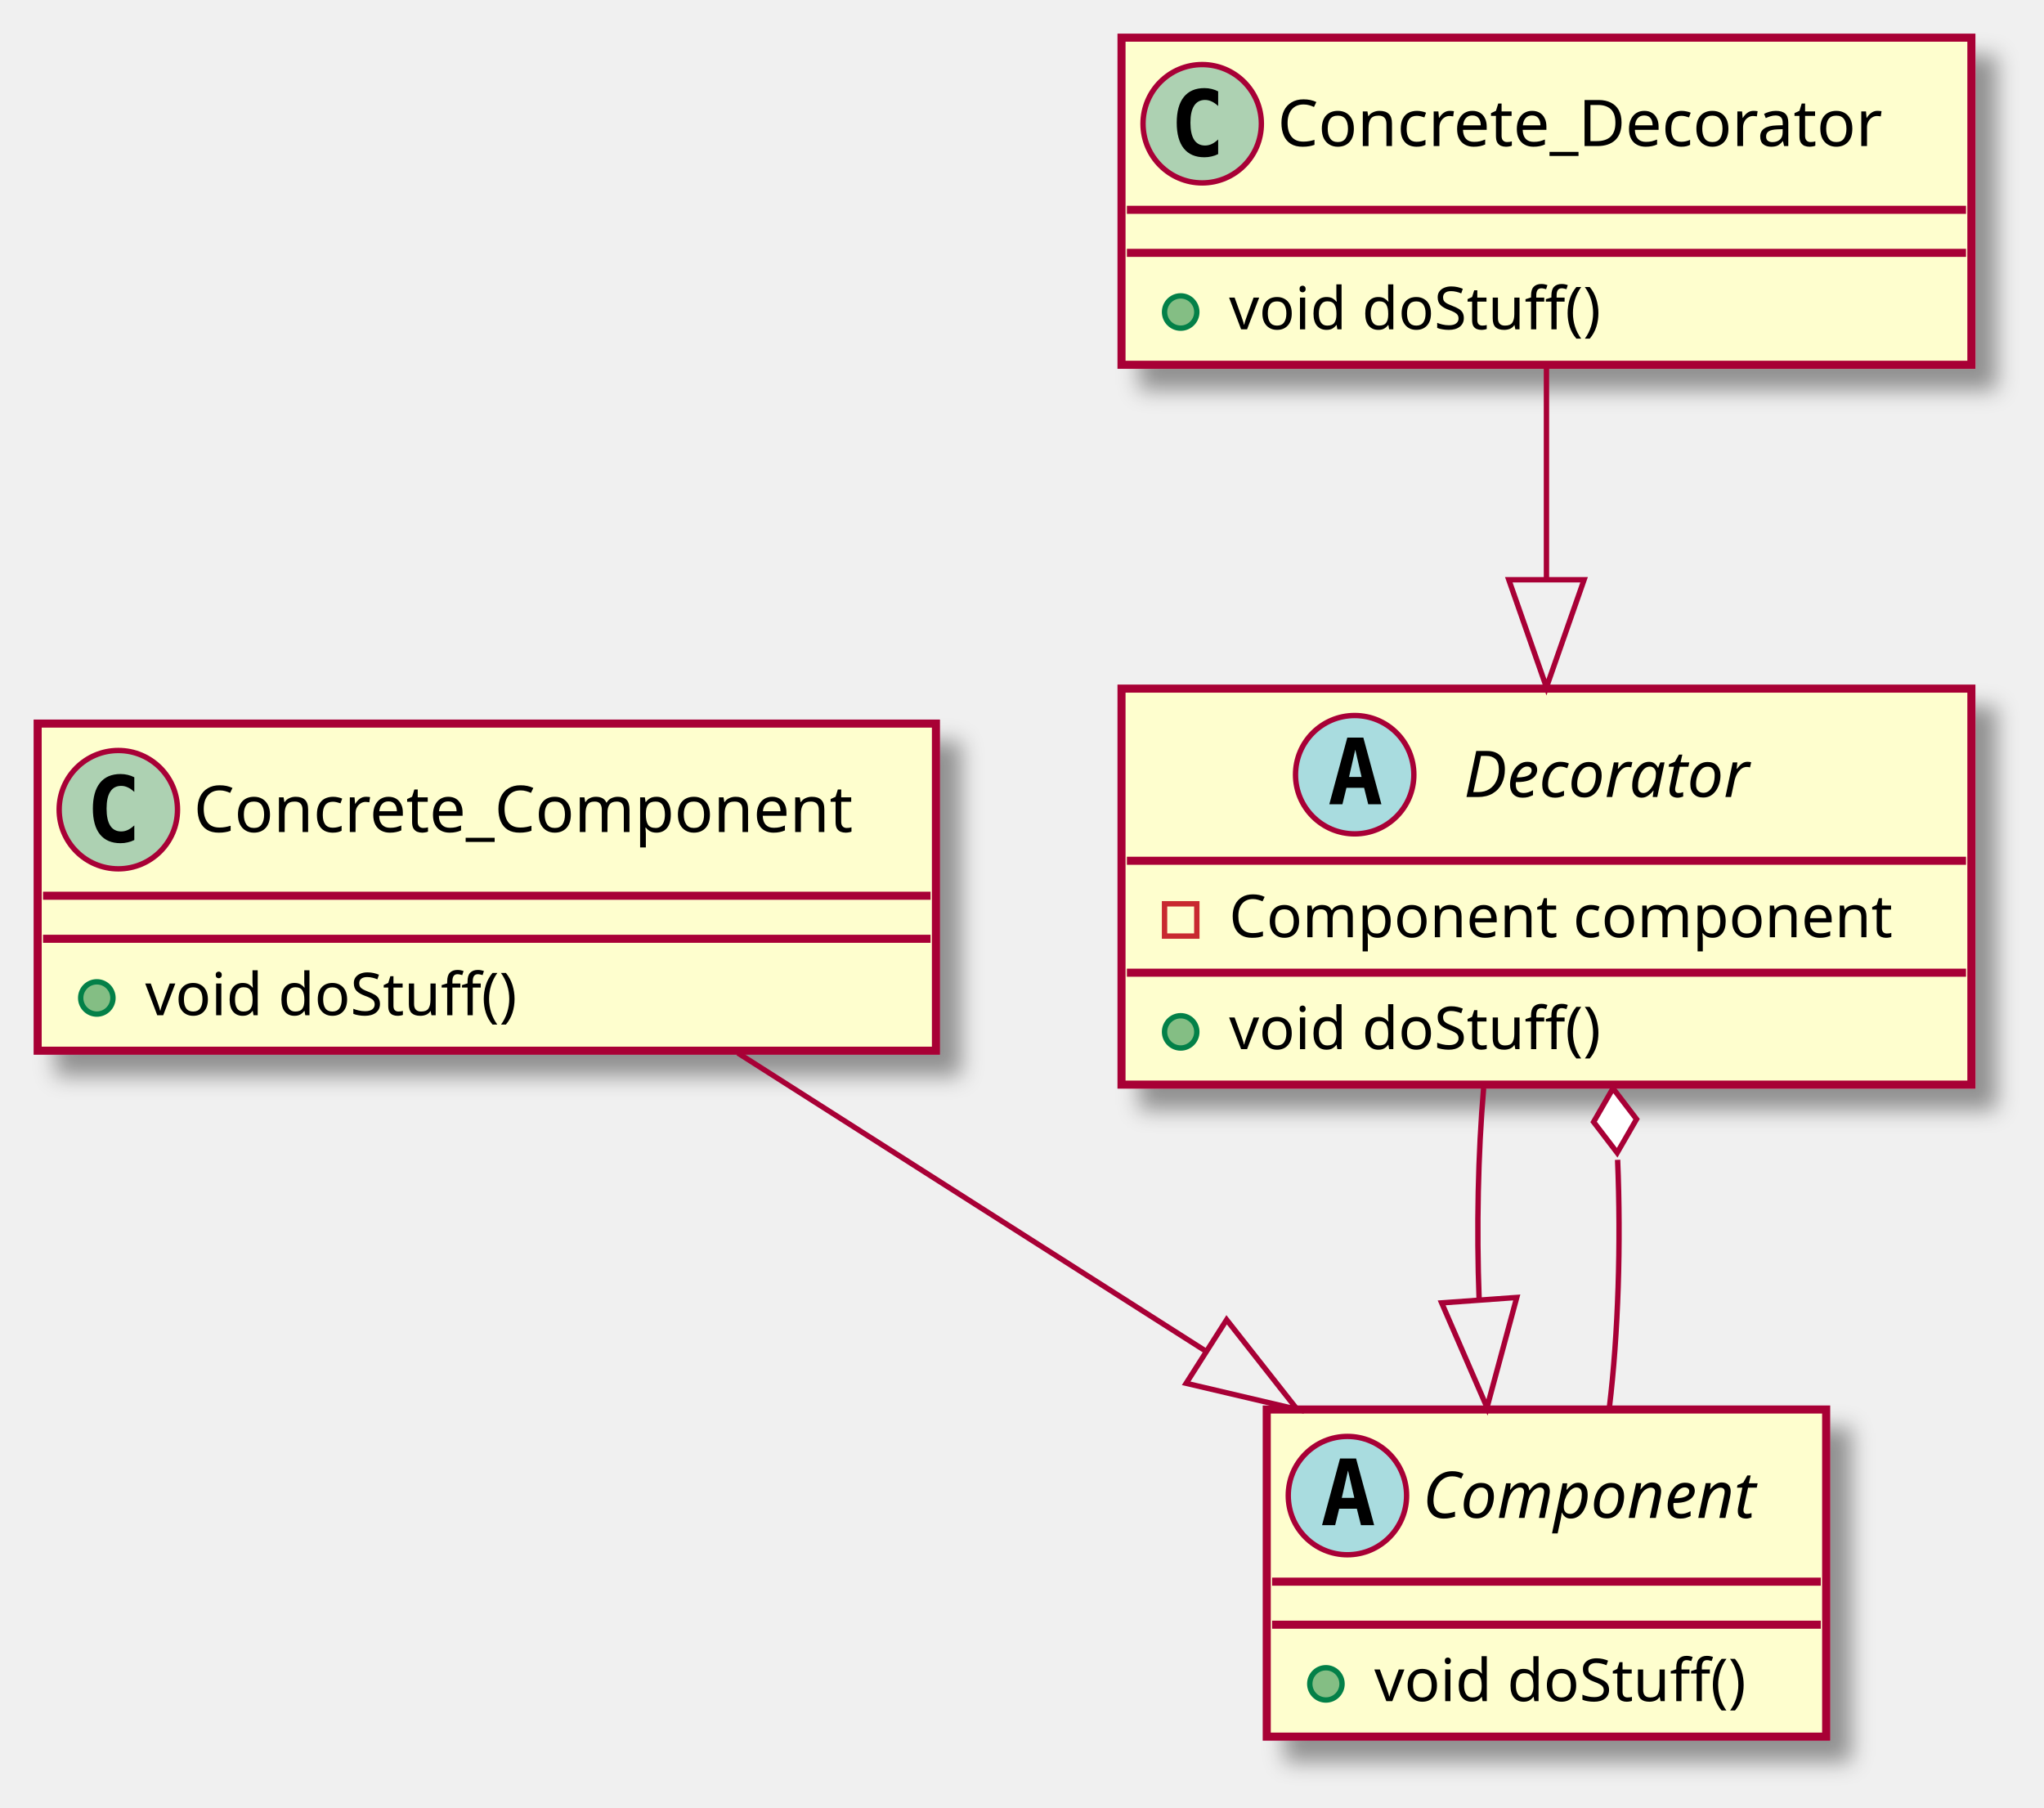
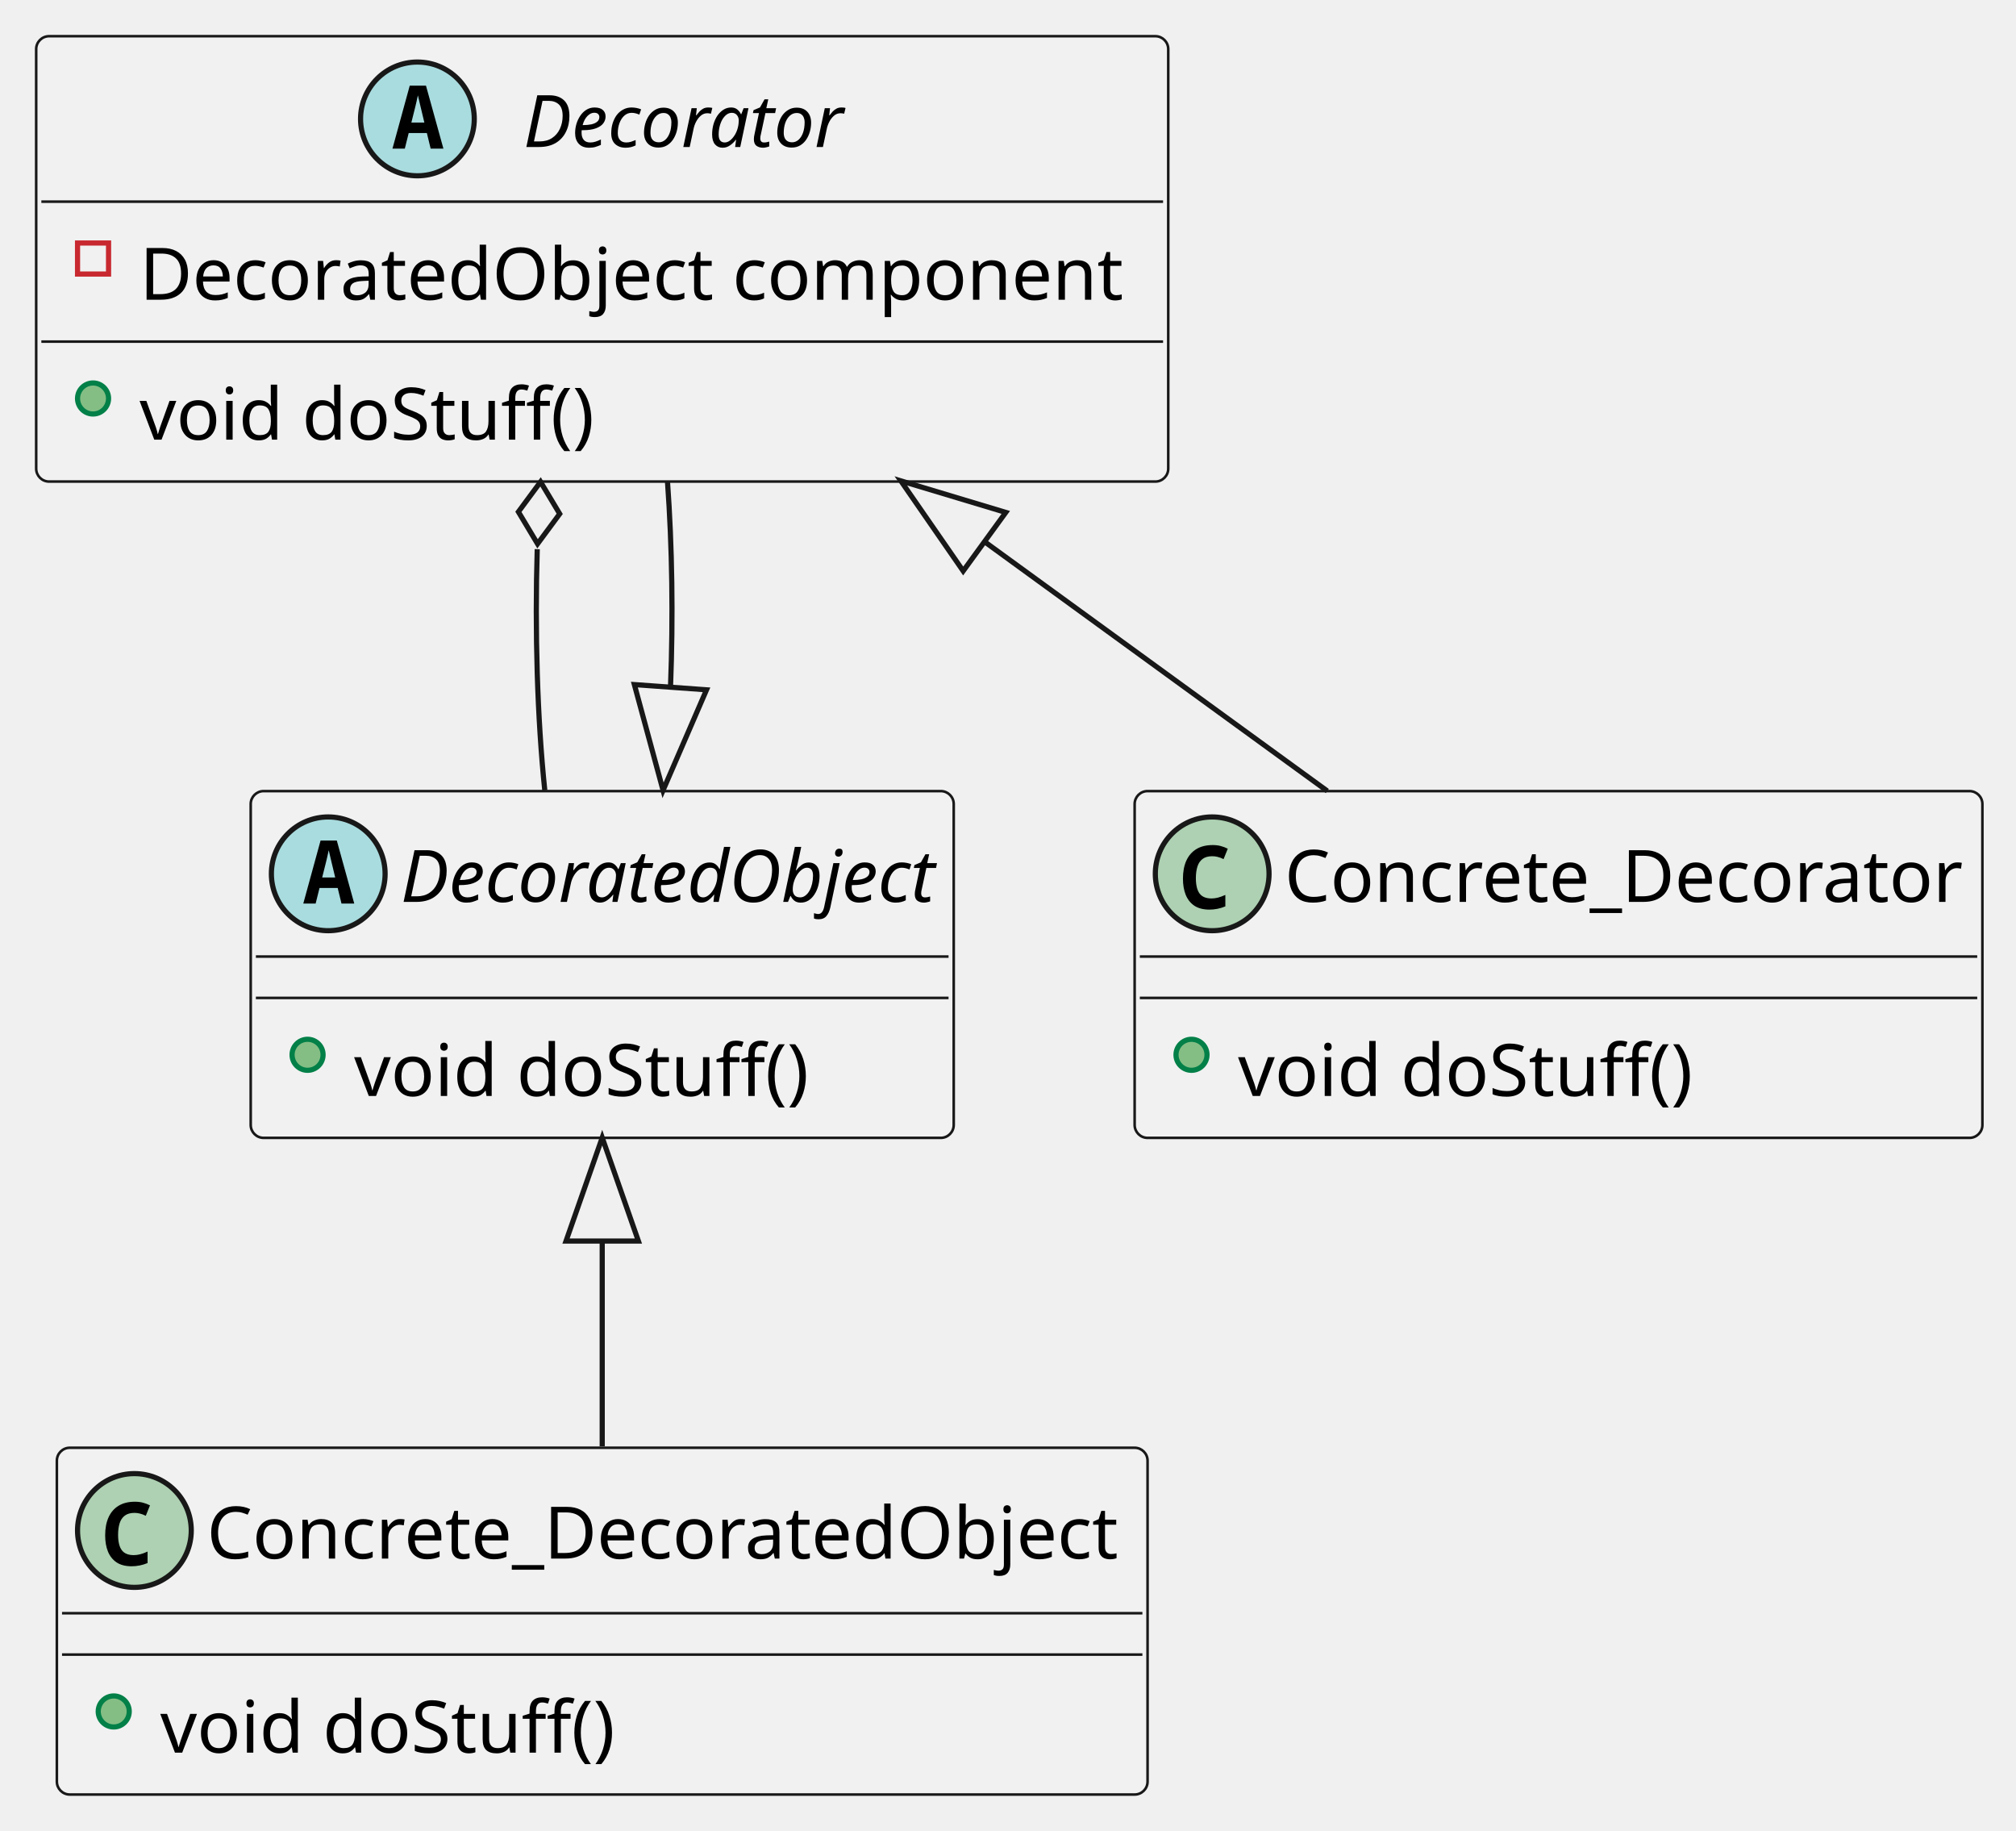
- <svg xmlns="http://www.w3.org/2000/svg" contentScriptType="application/ecmascript" contentStyleType="text/css" height="336px" preserveAspectRatio="none" style="width:380px;height:336px;" version="1.1" viewBox="0 0 380 336" width="380px" zoomAndPan="magnify">
-   <defs>
-     <filter height="300%" id="fqxc1ydqqmai3" width="300%" x="-1" y="-1">
-       <feGaussianBlur result="blurOut" stdDeviation="2.0" />
-       <feColorMatrix in="blurOut" result="blurOut2" type="matrix" values="0 0 0 0 0 0 0 0 0 0 0 0 0 0 0 0 0 0 .4 0" />
-       <feOffset dx="4.0" dy="4.0" in="blurOut2" result="blurOut3" />
-       <feBlend in="SourceGraphic" in2="blurOut3" mode="normal" />
-     </filter>
-   </defs>
+ <svg xmlns="http://www.w3.org/2000/svg" contentStyleType="text/css" height="354px" preserveAspectRatio="none" style="width:390px;height:354px;background:#FFFFFF;" version="1.1" viewBox="0 0 390 354" width="390px" zoomAndPan="magnify">
+   <defs />
  <g>
-     <rect codeLine="1" fill="#FEFECE" filter="url(#fqxc1ydqqmai3)" height="60.805" id="Component" style="stroke:#A80036;stroke-width:1.5;" width="104" x="235.5" y="262" />
-     <ellipse cx="250.5" cy="278" fill="#A9DCDF" rx="11" ry="11" style="stroke:#A80036;stroke-width:1.0;" />
-     <path d="M250.609,273.344 L249.453,278.422 L251.781,278.422 L250.609,273.344 Z M249.125,271.109 L252.109,271.109 L255.469,283.5 L253.016,283.5 L252.25,280.438 L248.969,280.438 L248.219,283.5 L245.781,283.5 L249.125,271.109 Z " fill="#000000" />
-     <text fill="#000000" font-family="sans-serif" font-size="12" font-style="italic" lengthAdjust="spacing" textLength="72" x="264.5" y="282.154">Component</text>
-     <line style="stroke:#A80036;stroke-width:1.5;" x1="236.5" x2="338.5" y1="294" y2="294" />
-     <line style="stroke:#A80036;stroke-width:1.5;" x1="236.5" x2="338.5" y1="302" y2="302" />
-     <ellipse cx="246.5" cy="313" fill="#84BE84" rx="3" ry="3" style="stroke:#038048;stroke-width:1.0;" />
-     <text fill="#000000" font-family="sans-serif" font-size="11" lengthAdjust="spacing" textLength="76" x="255.5" y="316.21">void doStuff()</text>
-     <rect codeLine="5" fill="#FEFECE" filter="url(#fqxc1ydqqmai3)" height="60.805" id="Concrete_Component" style="stroke:#A80036;stroke-width:1.5;" width="167" x="7" y="134.5" />
-     <ellipse cx="22" cy="150.5" fill="#ADD1B2" rx="11" ry="11" style="stroke:#A80036;stroke-width:1.0;" />
-     <path d="M24.969,156.141 Q24.391,156.438 23.75,156.578 Q23.109,156.734 22.406,156.734 Q19.906,156.734 18.578,155.094 Q17.266,153.438 17.266,150.312 Q17.266,147.188 18.578,145.531 Q19.906,143.875 22.406,143.875 Q23.109,143.875 23.75,144.031 Q24.406,144.188 24.969,144.484 L24.969,147.203 Q24.344,146.625 23.75,146.359 Q23.156,146.078 22.531,146.078 Q21.188,146.078 20.5,147.156 Q19.812,148.219 19.812,150.312 Q19.812,152.406 20.5,153.484 Q21.188,154.547 22.531,154.547 Q23.156,154.547 23.75,154.281 Q24.344,154 24.969,153.422 L24.969,156.141 Z " fill="#000000" />
-     <text fill="#000000" font-family="sans-serif" font-size="12" lengthAdjust="spacing" textLength="135" x="36" y="154.654">Concrete_Component</text>
-     <line style="stroke:#A80036;stroke-width:1.5;" x1="8" x2="173" y1="166.5" y2="166.5" />
-     <line style="stroke:#A80036;stroke-width:1.5;" x1="8" x2="173" y1="174.5" y2="174.5" />
-     <ellipse cx="18" cy="185.5" fill="#84BE84" rx="3" ry="3" style="stroke:#038048;stroke-width:1.0;" />
-     <text fill="#000000" font-family="sans-serif" font-size="11" lengthAdjust="spacing" textLength="76" x="27" y="188.71">void doStuff()</text>
-     <rect codeLine="9" fill="#FEFECE" filter="url(#fqxc1ydqqmai3)" height="73.609" id="Decorator" style="stroke:#A80036;stroke-width:1.5;" width="158" x="208.5" y="128" />
-     <ellipse cx="251.85" cy="144" fill="#A9DCDF" rx="11" ry="11" style="stroke:#A80036;stroke-width:1.0;" />
-     <path d="M251.959,139.344 L250.803,144.422 L253.131,144.422 L251.959,139.344 Z M250.475,137.109 L253.459,137.109 L256.819,149.5 L254.366,149.5 L253.6,146.438 L250.319,146.438 L249.569,149.5 L247.131,149.5 L250.475,137.109 Z " fill="#000000" />
-     <text fill="#000000" font-family="sans-serif" font-size="12" font-style="italic" lengthAdjust="spacing" textLength="63" x="272.15" y="148.154">Decorator</text>
-     <line style="stroke:#A80036;stroke-width:1.5;" x1="209.5" x2="365.5" y1="160" y2="160" />
-     <rect fill="none" height="6" style="stroke:#C82930;stroke-width:1.0;" width="6" x="216.5" y="168" />
-     <text fill="#000000" font-family="sans-serif" font-size="11" lengthAdjust="spacing" textLength="132" x="228.5" y="174.21">Component component</text>
-     <line style="stroke:#A80036;stroke-width:1.5;" x1="209.5" x2="365.5" y1="180.805" y2="180.805" />
-     <ellipse cx="219.5" cy="191.805" fill="#84BE84" rx="3" ry="3" style="stroke:#038048;stroke-width:1.0;" />
-     <text fill="#000000" font-family="sans-serif" font-size="11" lengthAdjust="spacing" textLength="76" x="228.5" y="195.015">void doStuff()</text>
-     <rect codeLine="14" fill="#FEFECE" filter="url(#fqxc1ydqqmai3)" height="60.805" id="Concrete_Decorator" style="stroke:#A80036;stroke-width:1.5;" width="158" x="208.5" y="7" />
-     <ellipse cx="223.5" cy="23" fill="#ADD1B2" rx="11" ry="11" style="stroke:#A80036;stroke-width:1.0;" />
-     <path d="M226.469,28.641 Q225.891,28.938 225.25,29.078 Q224.609,29.234 223.906,29.234 Q221.406,29.234 220.078,27.594 Q218.766,25.938 218.766,22.812 Q218.766,19.688 220.078,18.031 Q221.406,16.375 223.906,16.375 Q224.609,16.375 225.25,16.531 Q225.906,16.688 226.469,16.984 L226.469,19.703 Q225.844,19.125 225.25,18.859 Q224.656,18.578 224.031,18.578 Q222.688,18.578 222,19.656 Q221.312,20.719 221.312,22.812 Q221.312,24.906 222,25.984 Q222.688,27.047 224.031,27.047 Q224.656,27.047 225.25,26.781 Q225.844,26.5 226.469,25.922 L226.469,28.641 Z " fill="#000000" />
-     <text fill="#000000" font-family="sans-serif" font-size="12" lengthAdjust="spacing" textLength="126" x="237.5" y="27.154">Concrete_Decorator</text>
-     <line style="stroke:#A80036;stroke-width:1.5;" x1="209.5" x2="365.5" y1="39" y2="39" />
-     <line style="stroke:#A80036;stroke-width:1.5;" x1="209.5" x2="365.5" y1="47" y2="47" />
-     <ellipse cx="219.5" cy="58" fill="#84BE84" rx="3" ry="3" style="stroke:#038048;stroke-width:1.0;" />
-     <text fill="#000000" font-family="sans-serif" font-size="11" lengthAdjust="spacing" textLength="76" x="228.5" y="61.21">void doStuff()</text>
-     <path codeLine="18" d="M275.82,202.3 C274.77,214.5 274.5,228.34 274.98,241.42 " fill="none" id="Decorator-to-Component" style="stroke:#A80036;stroke-width:1.0;" />
-     <polygon fill="none" points="281.98,241.17,276.45,261.62,268.02,242.18,281.98,241.17" style="stroke:#A80036;stroke-width:1.0;" />
-     <path codeLine="21" d="M300.73,215.59 C301.37,231.16 300.86,247.86 299.2,261.62 " fill="none" id="Decorator-backto-Component" style="stroke:#A80036;stroke-width:1.0;" />
-     <polygon fill="#FFFFFF" points="299.87,202.3,296.267,208.547,300.648,214.275,304.251,208.028,299.87,202.3" style="stroke:#A80036;stroke-width:1.0;" />
-     <path codeLine="19" d="M137.19,195.74 C163.19,212.31 195.93,233.17 224.22,251.18 " fill="none" id="Concrete_Component-to-Component" style="stroke:#A80036;stroke-width:1.0;" />
-     <polygon fill="none" points="228.04,245.32,241.15,261.97,220.52,257.13,228.04,245.32" style="stroke:#A80036;stroke-width:1.0;" />
-     <path codeLine="20" d="M287.5,68.24 C287.5,80.08 287.5,94.12 287.5,107.74 " fill="none" id="Concrete_Decorator-to-Decorator" style="stroke:#A80036;stroke-width:1.0;" />
-     <polygon fill="none" points="294.5,107.76,287.5,127.76,280.5,107.76,294.5,107.76" style="stroke:#A80036;stroke-width:1.0;" />
+     <g id="elem_DecoratedObject">
+       <rect codeLine="1" fill="#F1F1F1" height="67.068" id="DecoratedObject" rx="2.5" ry="2.5" style="stroke:#181818;stroke-width:0.5;" width="136" x="48.5" y="153" />
+       <ellipse cx="63.5" cy="169" fill="#A9DCDF" rx="11" ry="11" style="stroke:#181818;stroke-width:1.0;" />
+       <path d="M58.672,174.75 L62.016,162.562 L65.156,162.562 L68.531,174.75 L66.062,174.75 L65.328,171.734 L61.812,171.734 L61.062,174.75 L58.672,174.75 Z M63.078,166.703 L62.328,169.703 L64.844,169.703 L64.125,166.703 Q63.984,166.125 63.859,165.578 Q63.734,165.016 63.594,164.438 Q63.484,165.016 63.344,165.578 Q63.203,166.125 63.078,166.703 Z " fill="#000000" />
+       <text fill="#000000" font-family="sans-serif" font-size="14" font-style="italic" lengthAdjust="spacing" textLength="104" x="77.5" y="174.432">DecoratedObject</text>
+       <line style="stroke:#181818;stroke-width:0.5;" x1="49.5" x2="183.5" y1="185" y2="185" />
+       <line style="stroke:#181818;stroke-width:0.5;" x1="49.5" x2="183.5" y1="193" y2="193" />
+       <ellipse cx="59.5" cy="204" fill="#84BE84" rx="3" ry="3" style="stroke:#038048;stroke-width:1.0;" />
+       <text fill="#000000" font-family="sans-serif" font-size="14" lengthAdjust="spacing" textLength="89" x="68.5" y="211.966">void doStuff()</text>
+     </g>
+     <g id="elem_Concrete_DecoratedObject">
+       <rect codeLine="5" fill="#F1F1F1" height="67.068" id="Concrete_DecoratedObject" rx="2.5" ry="2.5" style="stroke:#181818;stroke-width:0.5;" width="211" x="11" y="280" />
+       <ellipse cx="26" cy="296" fill="#ADD1B2" rx="11" ry="11" style="stroke:#181818;stroke-width:1.0;" />
+       <path d="M25.469,302.922 Q23.719,302.922 22.578,302.188 Q21.453,301.438 20.891,300.094 Q20.344,298.734 20.344,296.938 Q20.344,294.906 21,293.453 Q21.656,292 22.938,291.219 Q24.219,290.438 26.094,290.438 Q26.984,290.438 27.656,290.625 Q28.328,290.797 29.016,291.141 L28.203,293.156 Q27.578,292.844 27.031,292.719 Q26.5,292.594 26.016,292.594 Q24.844,292.594 24.141,293.125 Q23.438,293.656 23.141,294.609 Q22.844,295.562 22.844,296.828 Q22.844,298.844 23.562,299.812 Q24.281,300.766 25.875,300.766 Q26.469,300.766 27.094,300.609 Q27.719,300.453 28.547,300.078 L28.547,302.297 Q27.812,302.609 27.016,302.766 Q26.234,302.922 25.469,302.922 Z " fill="#000000" />
+       <text fill="#000000" font-family="sans-serif" font-size="14" lengthAdjust="spacing" textLength="179" x="40" y="301.432">Concrete_DecoratedObject</text>
+       <line style="stroke:#181818;stroke-width:0.5;" x1="12" x2="221" y1="312" y2="312" />
+       <line style="stroke:#181818;stroke-width:0.5;" x1="12" x2="221" y1="320" y2="320" />
+       <ellipse cx="22" cy="331" fill="#84BE84" rx="3" ry="3" style="stroke:#038048;stroke-width:1.0;" />
+       <text fill="#000000" font-family="sans-serif" font-size="14" lengthAdjust="spacing" textLength="89" x="31" y="338.966">void doStuff()</text>
+     </g>
+     <g id="elem_Decorator">
+       <rect codeLine="9" fill="#F1F1F1" height="86.136" id="Decorator" rx="2.5" ry="2.5" style="stroke:#181818;stroke-width:0.5;" width="219" x="7" y="7" />
+       <ellipse cx="80.75" cy="23" fill="#A9DCDF" rx="11" ry="11" style="stroke:#181818;stroke-width:1.0;" />
+       <path d="M75.922,28.75 L79.266,16.562 L82.406,16.562 L85.781,28.75 L83.312,28.75 L82.578,25.734 L79.062,25.734 L78.312,28.75 L75.922,28.75 Z M80.328,20.703 L79.578,23.703 L82.094,23.703 L81.375,20.703 Q81.234,20.125 81.109,19.578 Q80.984,19.016 80.844,18.438 Q80.734,19.016 80.594,19.578 Q80.453,20.125 80.328,20.703 Z " fill="#000000" />
+       <text fill="#000000" font-family="sans-serif" font-size="14" font-style="italic" lengthAdjust="spacing" textLength="63" x="101.25" y="28.432">Decorator</text>
+       <line style="stroke:#181818;stroke-width:0.5;" x1="8" x2="225" y1="39" y2="39" />
+       <rect fill="none" height="6" style="stroke:#C82930;stroke-width:1.0;" width="6" x="15" y="47" />
+       <text fill="#000000" font-family="sans-serif" font-size="14" lengthAdjust="spacing" textLength="193" x="27" y="57.966">DecoratedObject component</text>
+       <line style="stroke:#181818;stroke-width:0.5;" x1="8" x2="225" y1="66.068" y2="66.068" />
+       <ellipse cx="18" cy="77.068" fill="#84BE84" rx="3" ry="3" style="stroke:#038048;stroke-width:1.0;" />
+       <text fill="#000000" font-family="sans-serif" font-size="14" lengthAdjust="spacing" textLength="89" x="27" y="85.034">void doStuff()</text>
+     </g>
+     <g id="elem_Concrete_Decorator">
+       <rect codeLine="14" fill="#F1F1F1" height="67.068" id="Concrete_Decorator" rx="2.5" ry="2.5" style="stroke:#181818;stroke-width:0.5;" width="164" x="219.5" y="153" />
+       <ellipse cx="234.5" cy="169" fill="#ADD1B2" rx="11" ry="11" style="stroke:#181818;stroke-width:1.0;" />
+       <path d="M233.969,175.922 Q232.219,175.922 231.078,175.188 Q229.953,174.438 229.391,173.094 Q228.844,171.734 228.844,169.938 Q228.844,167.906 229.5,166.453 Q230.156,165 231.438,164.219 Q232.719,163.438 234.594,163.438 Q235.484,163.438 236.156,163.625 Q236.828,163.797 237.516,164.141 L236.703,166.156 Q236.078,165.844 235.531,165.719 Q235,165.594 234.516,165.594 Q233.344,165.594 232.641,166.125 Q231.938,166.656 231.641,167.609 Q231.344,168.562 231.344,169.828 Q231.344,171.844 232.062,172.812 Q232.781,173.766 234.375,173.766 Q234.969,173.766 235.594,173.609 Q236.219,173.453 237.047,173.078 L237.047,175.297 Q236.312,175.609 235.516,175.766 Q234.734,175.922 233.969,175.922 Z " fill="#000000" />
+       <text fill="#000000" font-family="sans-serif" font-size="14" lengthAdjust="spacing" textLength="132" x="248.5" y="174.432">Concrete_Decorator</text>
+       <line style="stroke:#181818;stroke-width:0.5;" x1="220.5" x2="382.5" y1="185" y2="185" />
+       <line style="stroke:#181818;stroke-width:0.5;" x1="220.5" x2="382.5" y1="193" y2="193" />
+       <ellipse cx="230.5" cy="204" fill="#84BE84" rx="3" ry="3" style="stroke:#038048;stroke-width:1.0;" />
+       <text fill="#000000" font-family="sans-serif" font-size="14" lengthAdjust="spacing" textLength="89" x="239.5" y="211.966">void doStuff()</text>
+     </g>
+     <g id="link_DecoratedObject_Decorator">
+       <path codeLine="18" d="M129.72,132.59 C130.23,119.51 130.04,105.68 129.13,93.19 " fill="none" id="DecoratedObject-backto-Decorator" style="stroke:#181818;stroke-width:1.0;" />
+       <polygon fill="none" points="136.68,133.41,128.27,152.85,122.72,132.4,136.68,133.41" style="stroke:#181818;stroke-width:1.0;" />
+     </g>
+     <g id="link_Decorator_DecoratedObject">
+       <path codeLine="21" d="M103.93,106.21 C103.45,122.06 103.93,138.83 105.39,152.85 " fill="none" id="Decorator-backto-DecoratedObject" style="stroke:#181818;stroke-width:1.0;" />
+       <polygon fill="none" points="104.57,93.19,100.285,98.99,103.99,105.176,108.275,99.376,104.57,93.19" style="stroke:#181818;stroke-width:1.0;" />
+     </g>
+     <g id="link_DecoratedObject_Concrete_DecoratedObject">
+       <path codeLine="19" d="M116.5,240.2 C116.5,253.61 116.5,267.63 116.5,279.71 " fill="none" id="DecoratedObject-backto-Concrete_DecoratedObject" style="stroke:#181818;stroke-width:1.0;" />
+       <polygon fill="none" points="109.5,240.02,116.5,220.02,123.5,240.02,109.5,240.02" style="stroke:#181818;stroke-width:1.0;" />
+     </g>
+     <g id="link_Decorator_Concrete_Decorator">
+       <path codeLine="20" d="M190.63,104.89 C213.02,121.18 236.92,138.55 256.77,152.98 " fill="none" id="Decorator-backto-Concrete_Decorator" style="stroke:#181818;stroke-width:1.0;" />
+       <polygon fill="none" points="186.33,110.43,174.27,93,194.57,99.1,186.33,110.43" style="stroke:#181818;stroke-width:1.0;" />
+     </g>
  </g>
</svg>
